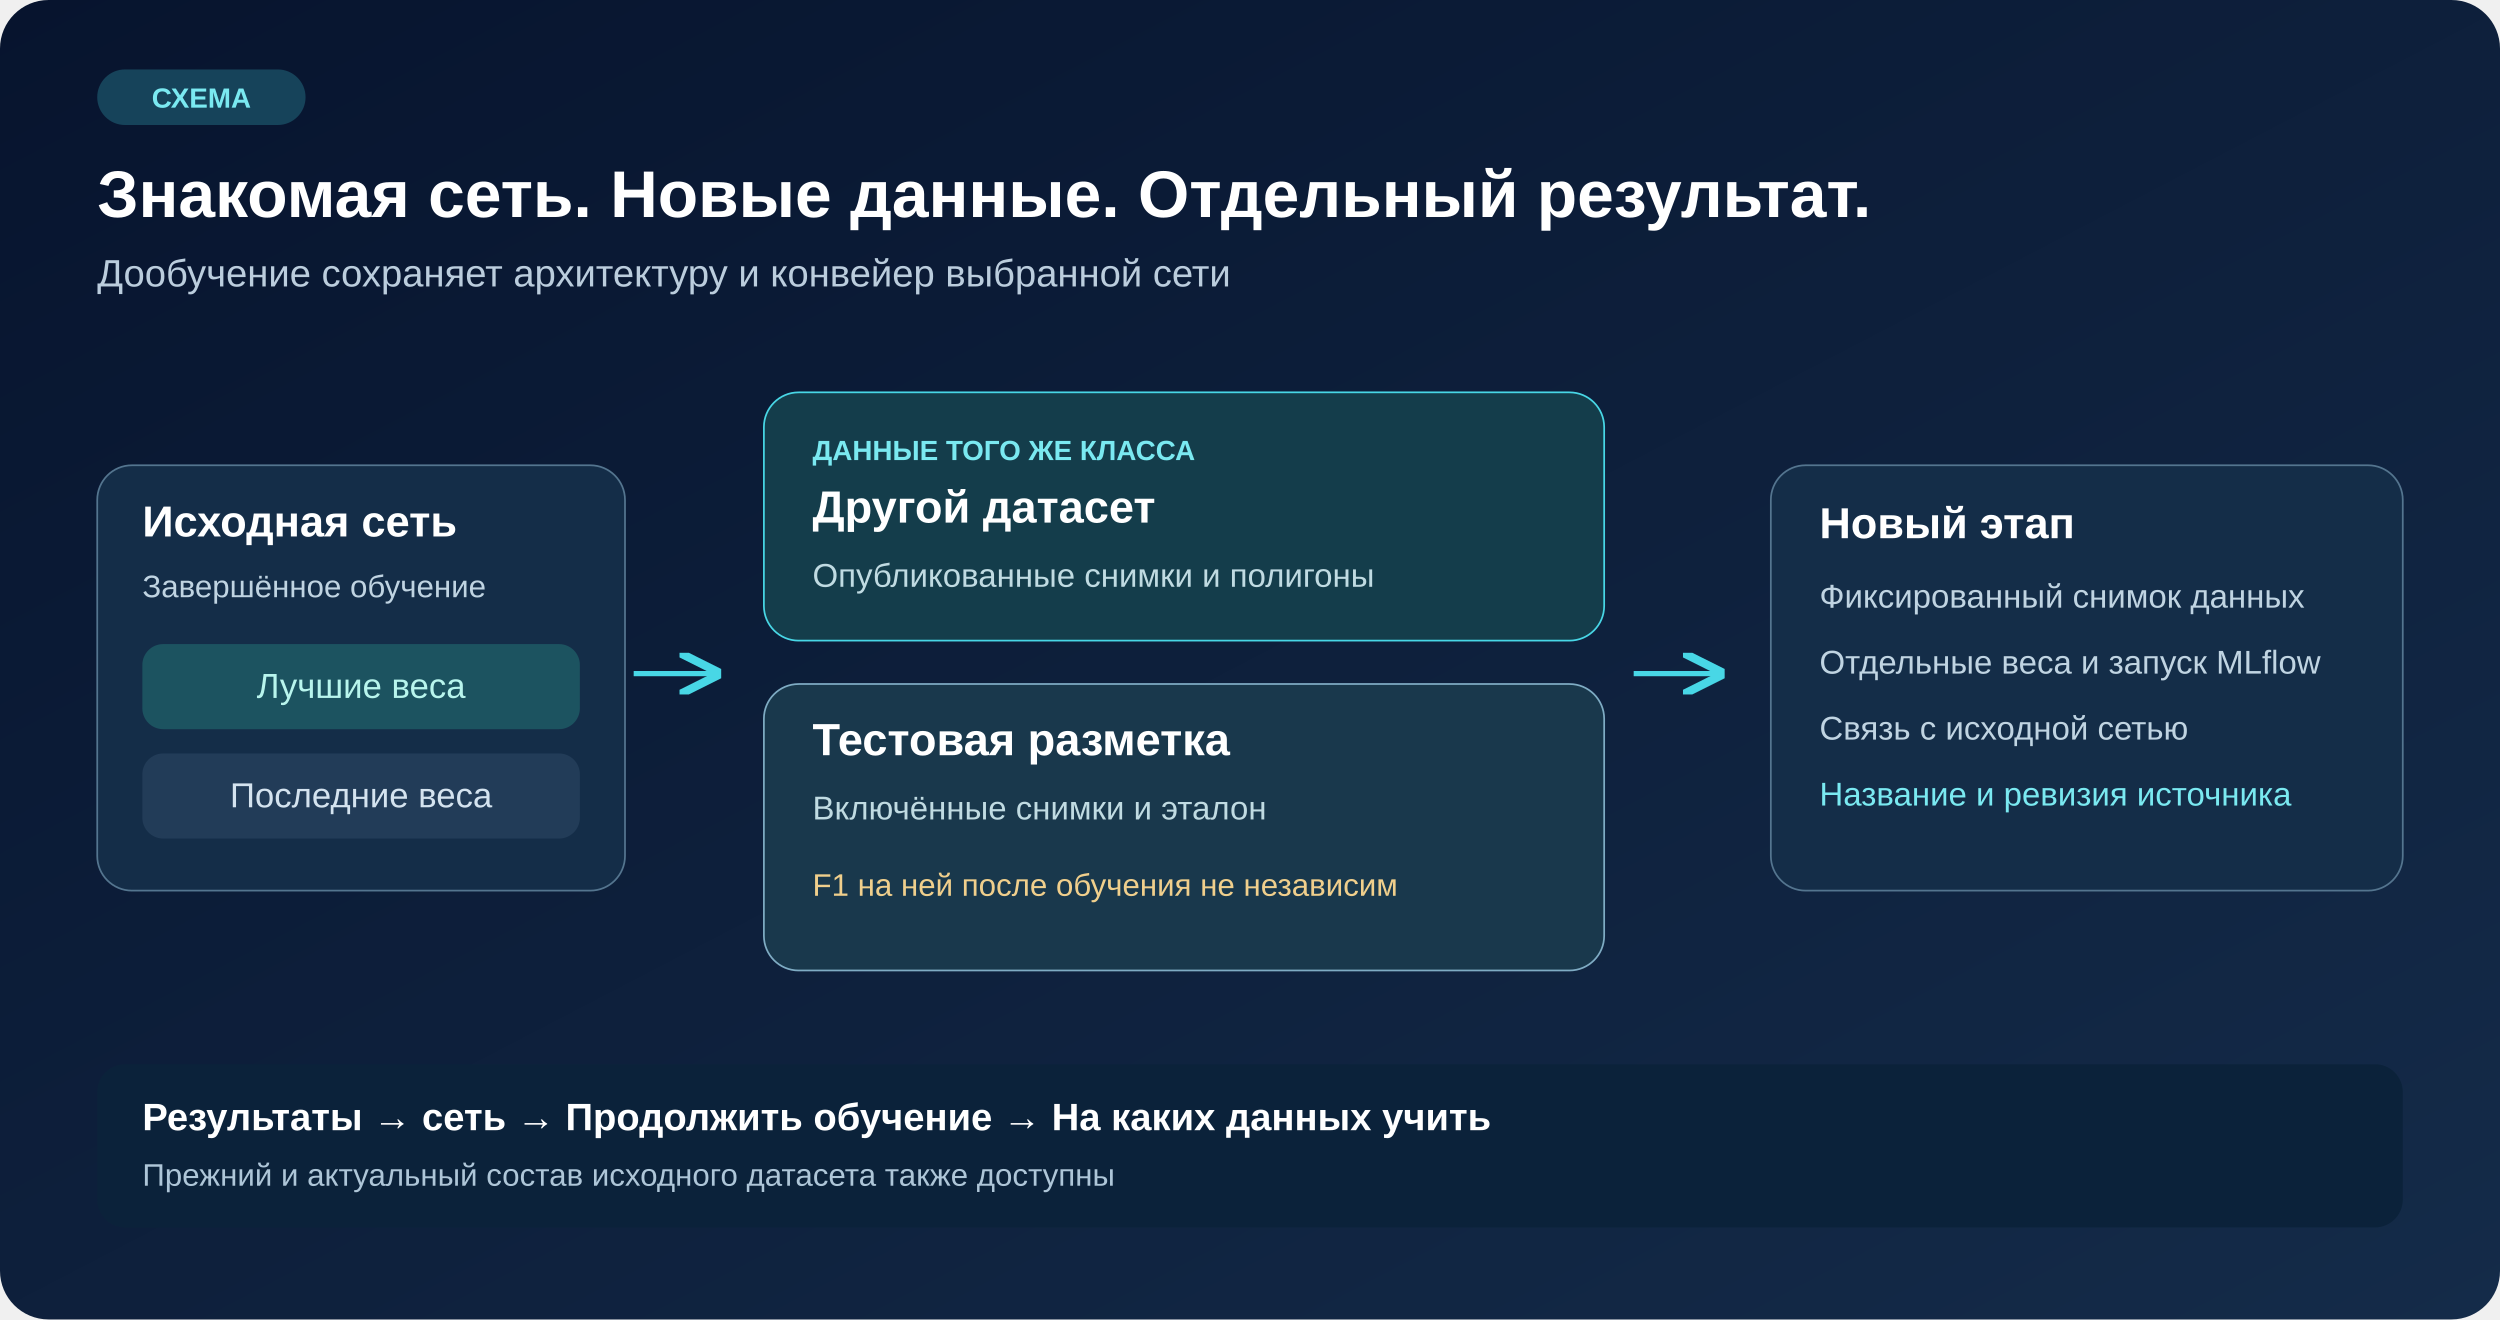
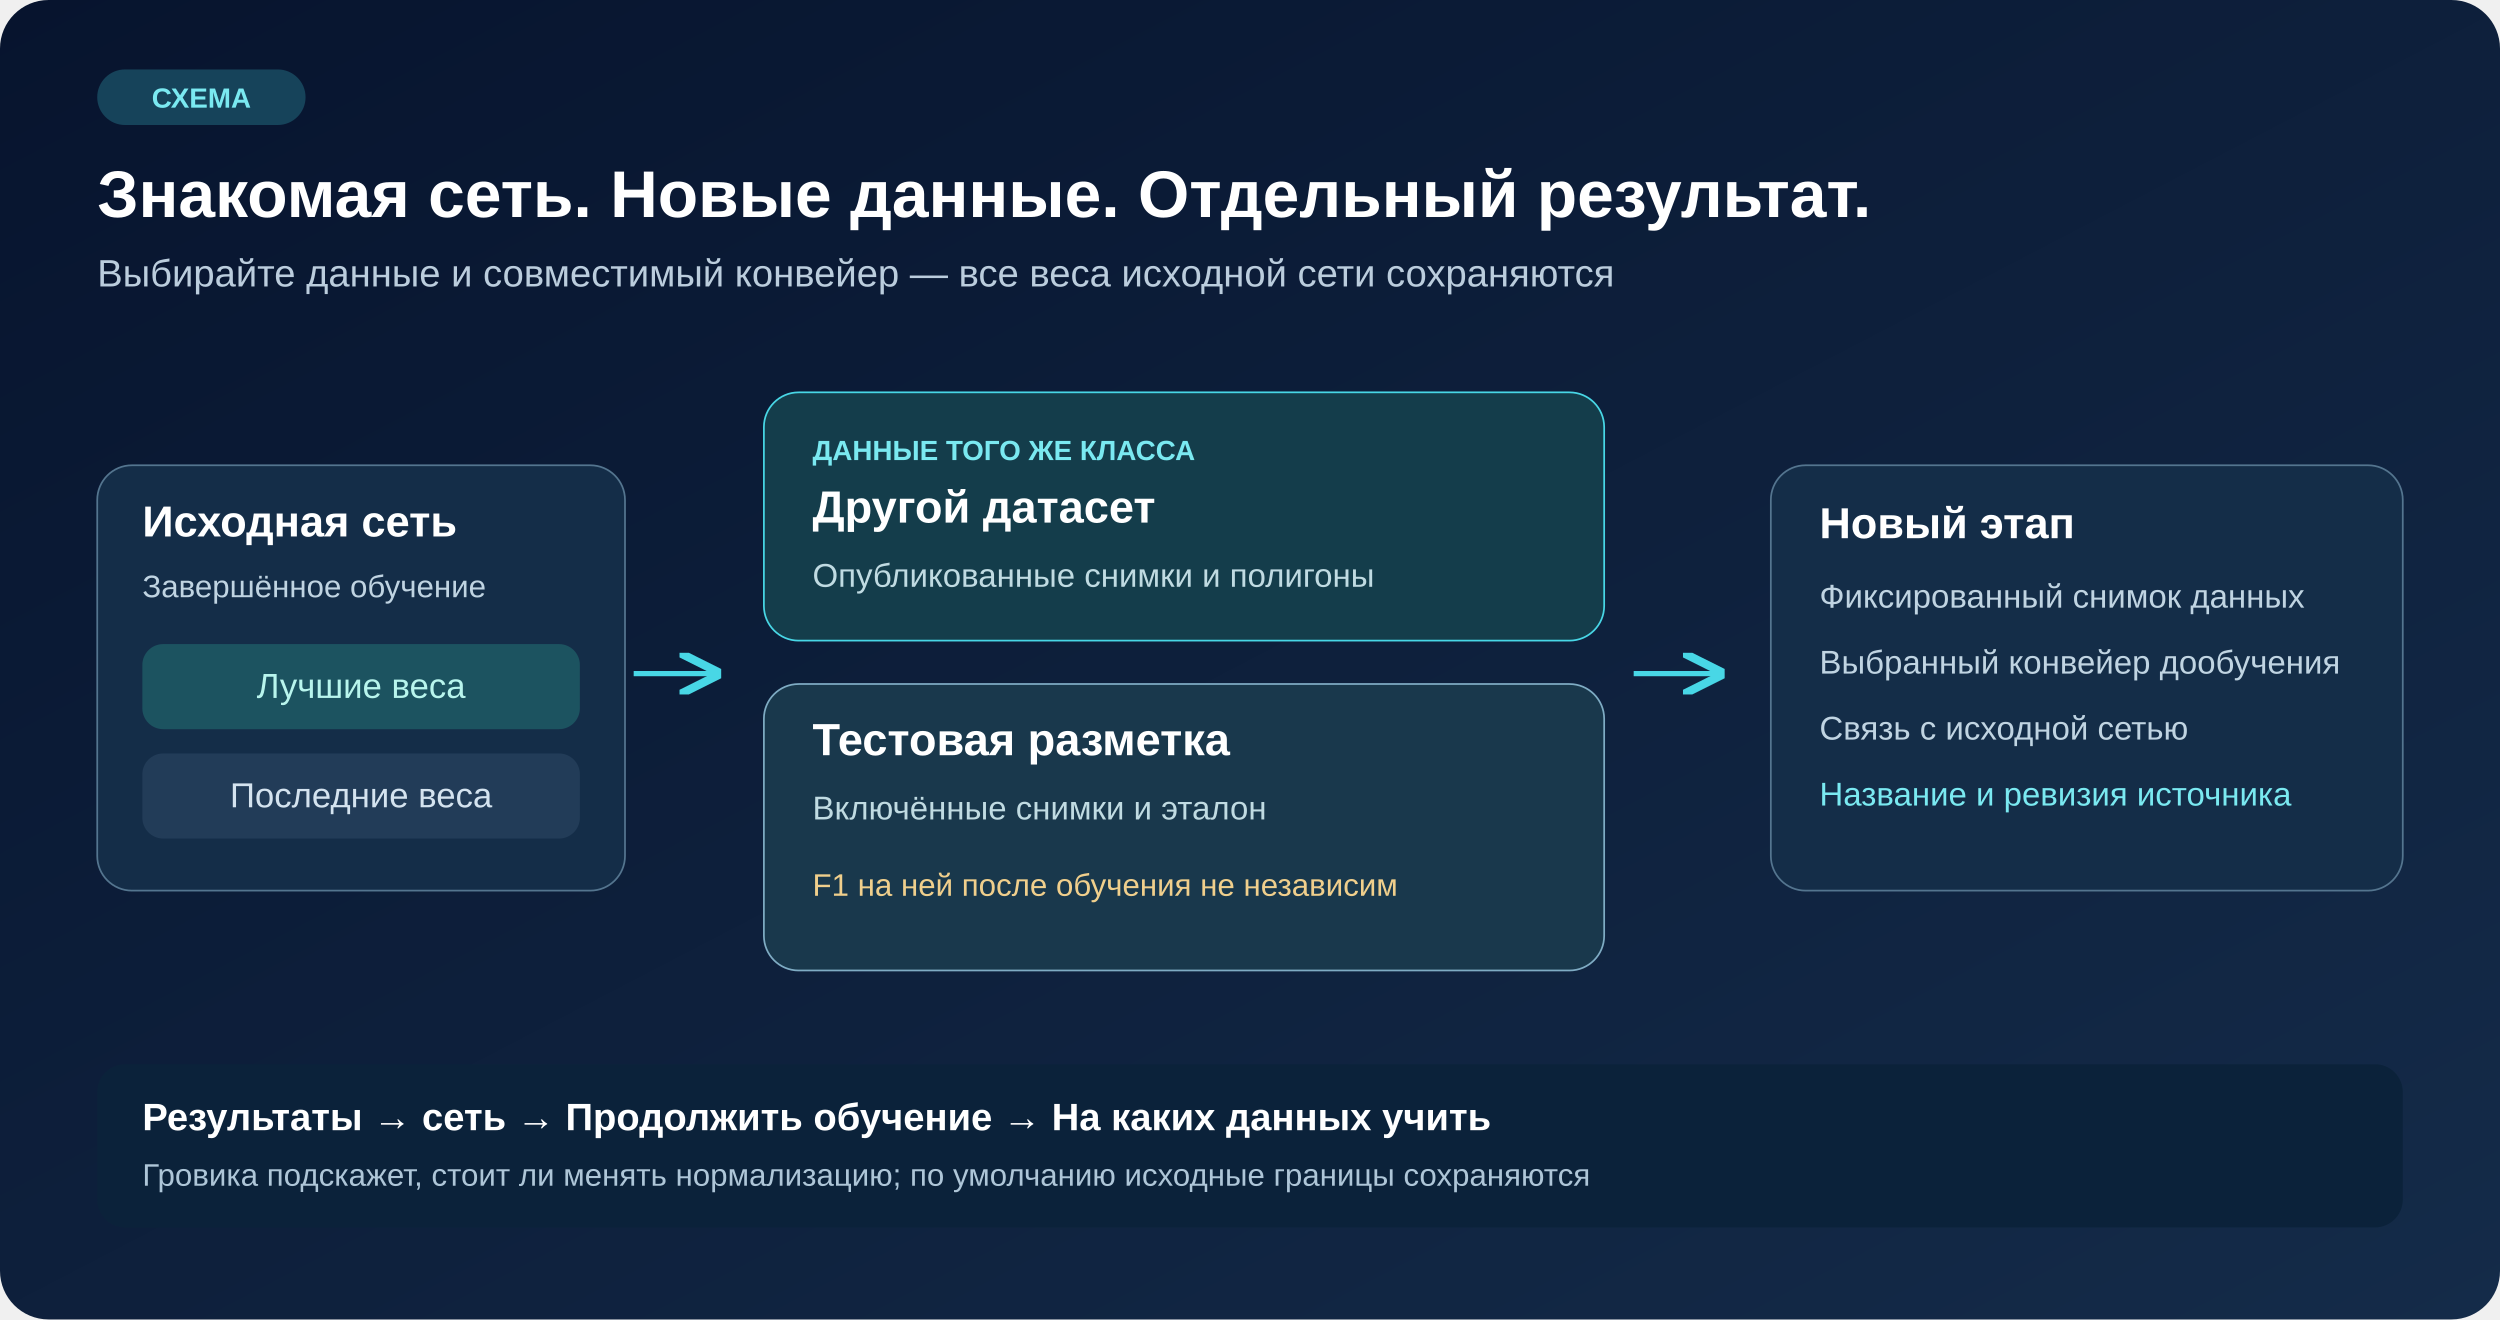
<svg xmlns="http://www.w3.org/2000/svg" width="1440" height="760" viewBox="0 0 1440 760" role="img" aria-labelledby="title desc">
  <defs>
    <linearGradient id="bg" x2="1" y2="1">
      <stop stop-color="#07142e" />
      <stop offset="1" stop-color="#142b49" />
    </linearGradient>
    <marker id="arrow" viewBox="0 0 10 10" refX="9" refY="5" markerWidth="8" markerHeight="8" orient="auto-start-reverse">
      <path d="M0 0 10 5 0 10" fill="none" stroke="#48d7e6" stroke-width="2" />
    </marker>
  </defs>
  <rect width="1440" height="760" rx="28" fill="url(#bg)" />
  <g font-family="Arial, sans-serif">
    <rect x="56" y="40" width="120" height="32" rx="16" fill="#16435a" />
    <text x="116" y="62" text-anchor="middle" fill="#7ae9f1" font-size="16" font-weight="700">СХЕМА</text>
    <text x="56" y="125" fill="#fff" font-size="38" font-weight="700">Знакомая сеть. Новые данные. Отдельный результат.</text>
-     <text x="56" y="165" fill="#bbcddd" font-size="22">Дообучение сохраняет архитектуру и конвейер выбранной сети</text>
+     <text x="56" y="165" fill="#bbcddd" font-size="22">Выбирайте данные и совместимый конвейер — все веса исходной сети сохраняются</text>
    <rect x="56" y="268" width="304" height="245" rx="20" fill="#142d48" stroke="#54758f" />
    <text x="82" y="309" fill="#fff" font-size="25" font-weight="700">Исходная сеть</text>
    <text x="82" y="344" fill="#c0d4e2" font-size="18">Завершённое обучение</text>
    <rect x="82" y="371" width="252" height="49" rx="12" fill="#1c5360" />
    <text x="208" y="402" text-anchor="middle" fill="#b8f5ed" font-size="20">Лучшие веса</text>
    <rect x="82" y="434" width="252" height="49" rx="12" fill="#223c58" />
    <text x="208" y="465" text-anchor="middle" fill="#d4e3ef" font-size="20">Последние веса</text>
    <path d="M365 388 H413" stroke="#48d7e6" stroke-width="3" marker-end="url(#arrow)" />
    <rect x="440" y="226" width="484" height="143" rx="20" fill="#143d4b" stroke="#48d7e6" />
    <text x="468" y="265" fill="#7ae9f1" font-size="16" font-weight="700">ДАННЫЕ ТОГО ЖЕ КЛАССА</text>
    <text x="468" y="301" fill="#fff" font-size="26" font-weight="700">Другой датасет</text>
    <text x="468" y="338" fill="#c0dbe2" font-size="19">Опубликованные снимки и полигоны</text>
    <rect x="440" y="394" width="484" height="165" rx="20" fill="#19384c" stroke="#7facc4" />
    <text x="468" y="435" fill="#fff" font-size="26" font-weight="700">Тестовая разметка</text>
    <text x="468" y="472" fill="#c0dbe2" font-size="19">Включённые снимки и эталон</text>
    <text x="468" y="516" fill="#f0cf8c" font-size="18">F1 на ней после обучения не независим</text>
    <path d="M941 388 H991" stroke="#48d7e6" stroke-width="3" marker-end="url(#arrow)" />
    <rect x="1020" y="268" width="364" height="245" rx="20" fill="#142d48" stroke="#54758f" />
    <text x="1048" y="310" fill="#fff" font-size="25" font-weight="700">Новый этап</text>
    <text x="1048" y="350" fill="#c0d4e2" font-size="19">Фиксированный снимок данных</text>
-     <text x="1048" y="388" fill="#c0d4e2" font-size="19">Отдельные веса и запуск MLflow</text>
+     <text x="1048" y="388" fill="#c0d4e2" font-size="19">Выбранный конвейер дообучения</text>
    <text x="1048" y="426" fill="#c0d4e2" font-size="19">Связь с исходной сетью</text>
    <text x="1048" y="464" fill="#7ae9f1" font-size="19">Название и ревизия источника</text>
    <rect x="56" y="613" width="1328" height="94" rx="16" fill="#0b223a" />
    <text x="82" y="651" fill="#fff" font-size="22" font-weight="700">Результаты → сеть → Продолжить обучение → На каких данных учить</text>
-     <text x="82" y="683" fill="#aec6d8" font-size="18">Прежний и актуальный состав исходного датасета также доступны</text>
+     <text x="82" y="683" fill="#aec6d8" font-size="18">Гровика подскажет, стоит ли менять нормализацию; по умолчанию исходные границы сохраняются</text>
  </g>
</svg>
